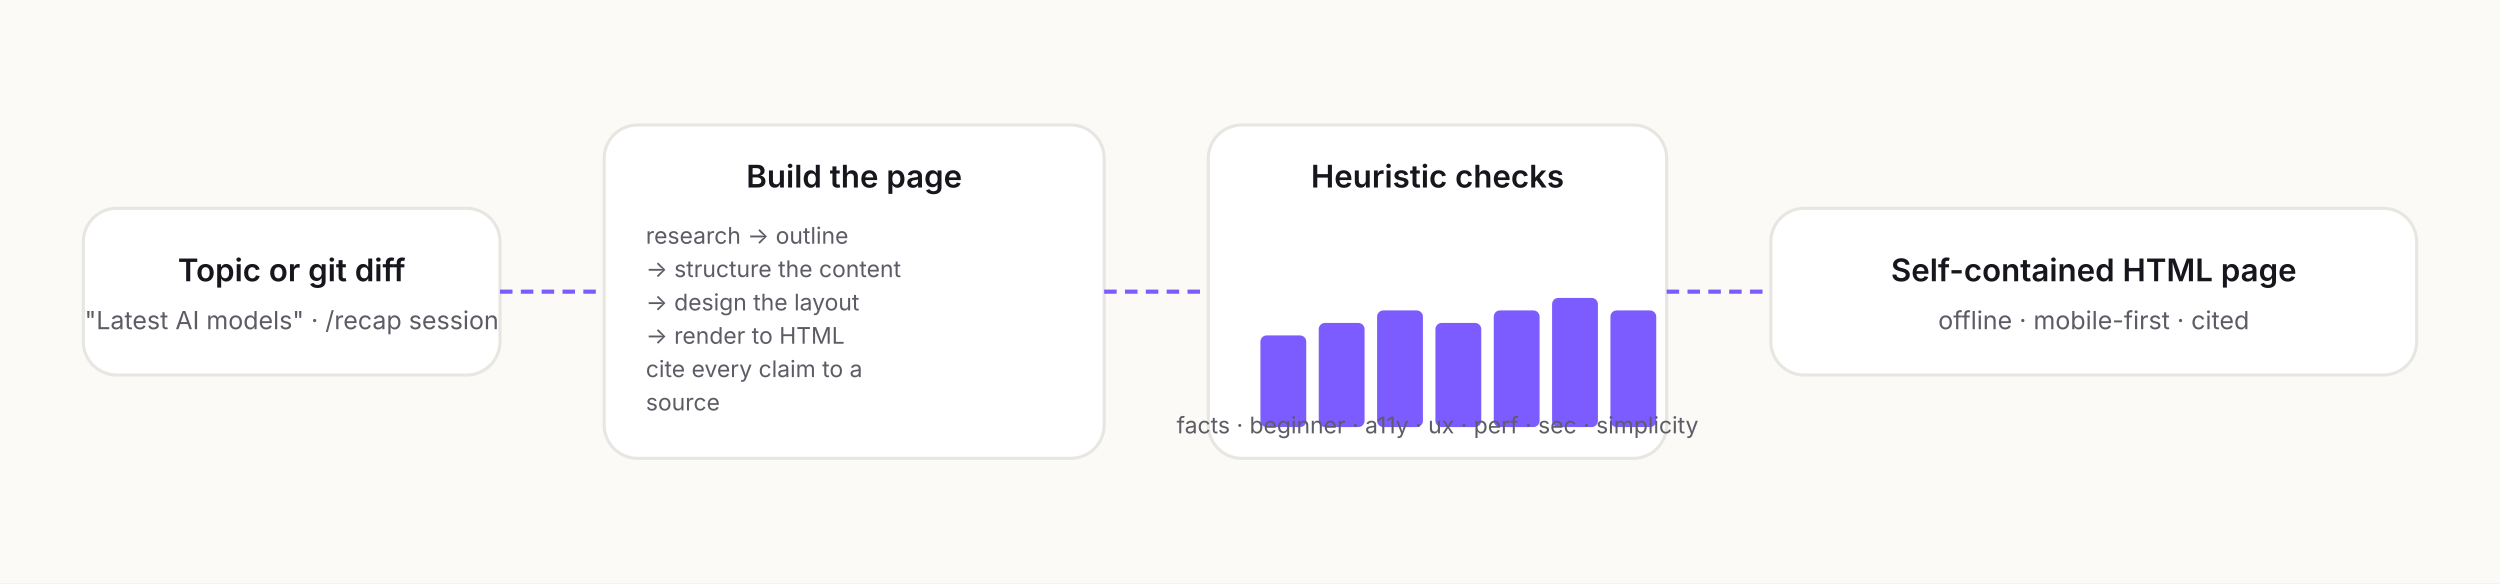
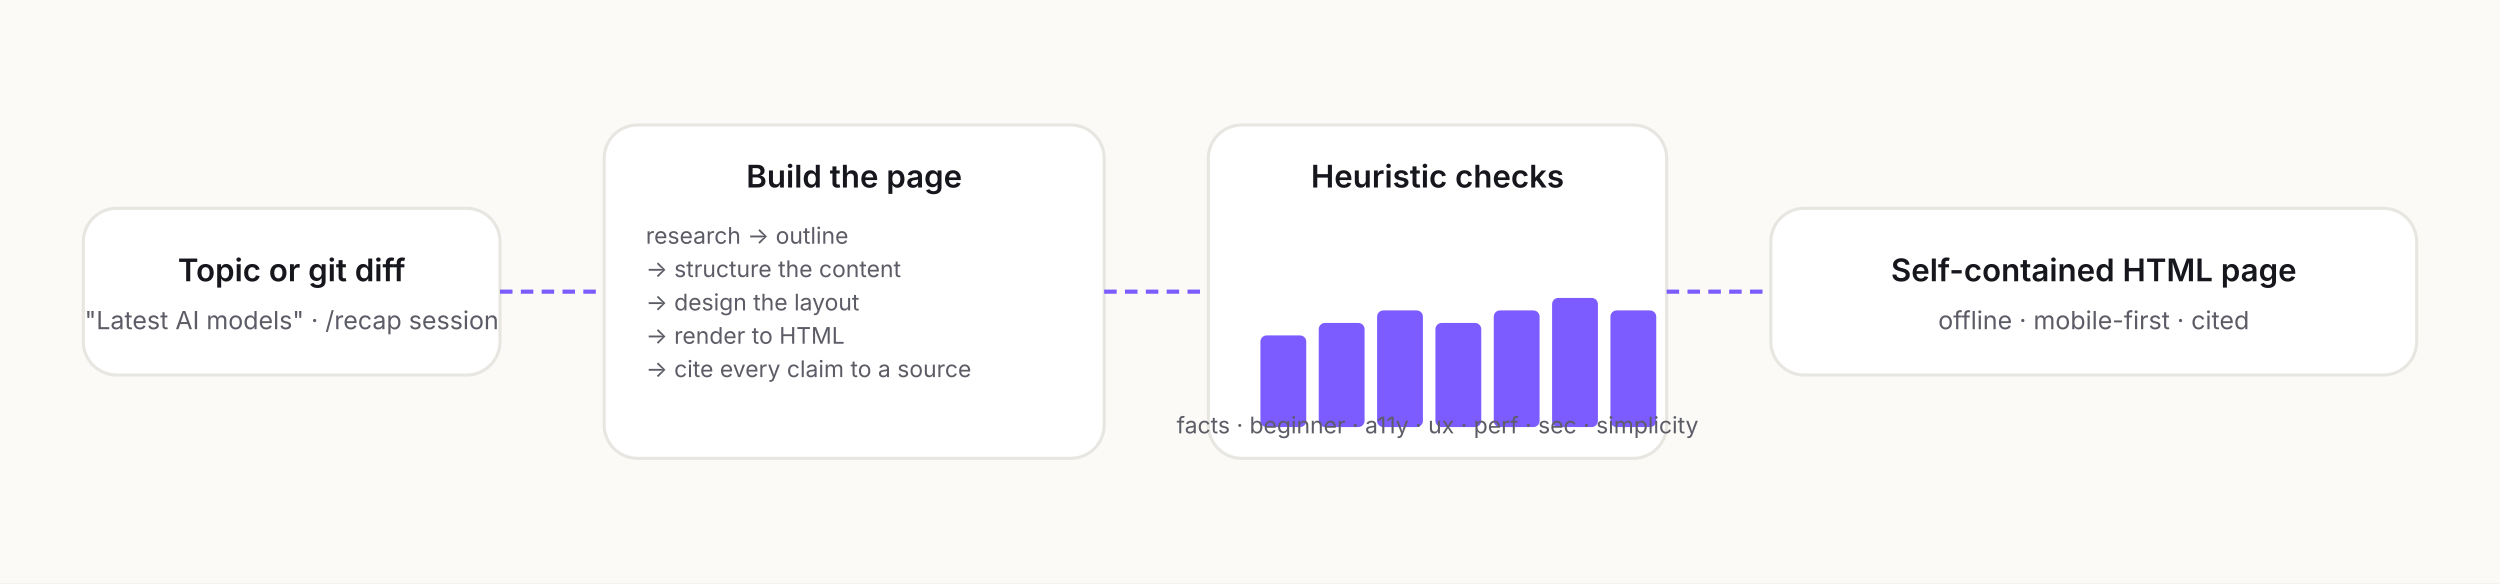
<svg xmlns="http://www.w3.org/2000/svg" viewBox="0 0 1200 280" role="img" aria-label="Recap Studio takes a topic or a git diff, builds the page, runs deterministic heuristic checks for clarity and accessibility, and outputs a self-contained one-page explainer.">
  <defs>
    <linearGradient id="rsm-pipe" x1="0" x2="1">
      <stop offset="0%" stop-color="#7C5CFF" stop-opacity=".1" />
      <stop offset="50%" stop-color="#7C5CFF" stop-opacity=".6" />
      <stop offset="100%" stop-color="#7C5CFF" stop-opacity=".1" />
    </linearGradient>
    <style>
      @keyframes rsm-flow { 0% { stroke-dashoffset: 32 } 100% { stroke-dashoffset: 0 } }
      @keyframes rsm-glow { 0%,100% { opacity:.88 } 50% { opacity:1 } }
      @keyframes rsm-rise { 0%,100% { transform: translateY(0) } 50% { transform: translateY(-3px) } }
      .rsm-line  { stroke: #7C5CFF; stroke-width: 2; fill: none; stroke-dasharray: 6 4; animation: rsm-flow 1.6s linear infinite; }
      .rsm-card  { fill: #FFFFFF; stroke: #E7E6E1; stroke-width: 1.5; }
      .rsm-pulse { animation: rsm-glow 3s cubic-bezier(.4,0,.2,1) infinite; }
      .rsm-bar   { transform-origin: bottom; animation: rsm-rise 3.2s cubic-bezier(.4,0,.2,1) infinite; }
      .rsm-bar-2 { animation-delay: .25s; }
      .rsm-bar-3 { animation-delay: .5s; }
      .rsm-bar-4 { animation-delay: .75s; }
      @media (prefers-color-scheme: dark) {
        .rsm-card { fill: #15151B; stroke: #23232B; }
        .rsm-bg   { fill: #0B0B0F; }
        .rsm-text { fill: #F2F1EE; }
        .rsm-muted{ fill: #A4A4B0; }
      }
+       @media (prefers-reduced-motion: reduce) {
+         * { animation: none !important; }
+       }
    </style>
  </defs>
  <rect class="rsm-bg" width="1200" height="280" fill="#FBFAF7" />
  <g font-family="system-ui,-apple-system,Segoe UI,sans-serif">
    <rect class="rsm-card rsm-pulse" x="40" y="100" width="200" height="80" rx="16" />
    <text class="rsm-text" x="140" y="135" text-anchor="middle" font-size="15" font-weight="600" fill="#16161D">Topic or git diff</text>
    <text class="rsm-muted" x="140" y="158" text-anchor="middle" font-size="12" fill="#5C5C66">"Latest AI models" · /recap session</text>
    <rect class="rsm-card" x="290" y="60" width="240" height="160" rx="16" />
    <text class="rsm-text" x="410" y="90" text-anchor="middle" font-size="15" font-weight="600" fill="#16161D">Build the page</text>
    <g transform="translate(310, 105)" font-size="11" fill="#5C5C66">
      <text y="12">research → outline</text>
      <text y="28">→ structure the content</text>
      <text y="44">→ design the layout</text>
      <text y="60">→ render to HTML</text>
-       <text y="76">cite every claim to a</text>
-       <text y="92">           source</text>
+       <text y="76">→ cite every claim to a source</text>
    </g>
    <rect class="rsm-card rsm-pulse" x="580" y="60" width="220" height="160" rx="16" />
    <text class="rsm-text" x="690" y="90" text-anchor="middle" font-size="15" font-weight="600" fill="#16161D">Heuristic checks</text>
    <g transform="translate(605, 105)">
      <rect class="rsm-bar" x="0" y="56" width="22" height="44" rx="3" fill="#7C5CFF" />
      <rect class="rsm-bar rsm-bar-2" x="28" y="50" width="22" height="50" rx="3" fill="#7C5CFF" />
      <rect class="rsm-bar rsm-bar-3" x="56" y="44" width="22" height="56" rx="3" fill="#7C5CFF" />
      <rect class="rsm-bar rsm-bar-4" x="84" y="50" width="22" height="50" rx="3" fill="#7C5CFF" />
      <rect class="rsm-bar" x="112" y="44" width="22" height="56" rx="3" fill="#7C5CFF" />
      <rect class="rsm-bar rsm-bar-2" x="140" y="38" width="22" height="62" rx="3" fill="#7C5CFF" />
      <rect class="rsm-bar rsm-bar-3" x="168" y="44" width="22" height="56" rx="3" fill="#7C5CFF" />
    </g>
    <text class="rsm-muted" x="690" y="208" text-anchor="middle" font-size="11" fill="#5C5C66">facts · beginner · a11y · ux · perf · sec · simplicity</text>
    <rect class="rsm-card rsm-pulse" x="850" y="100" width="310" height="80" rx="16" />
    <text class="rsm-text" x="1005" y="135" text-anchor="middle" font-size="15" font-weight="600" fill="#16161D">Self-contained HTML page</text>
    <text class="rsm-muted" x="1005" y="158" text-anchor="middle" font-size="12" fill="#5C5C66">offline · mobile-first · cited</text>
    <path class="rsm-line" d="M240 140 L290 140" />
    <path class="rsm-line" d="M530 140 L580 140" />
    <path class="rsm-line" d="M800 140 L850 140" />
  </g>
</svg>
